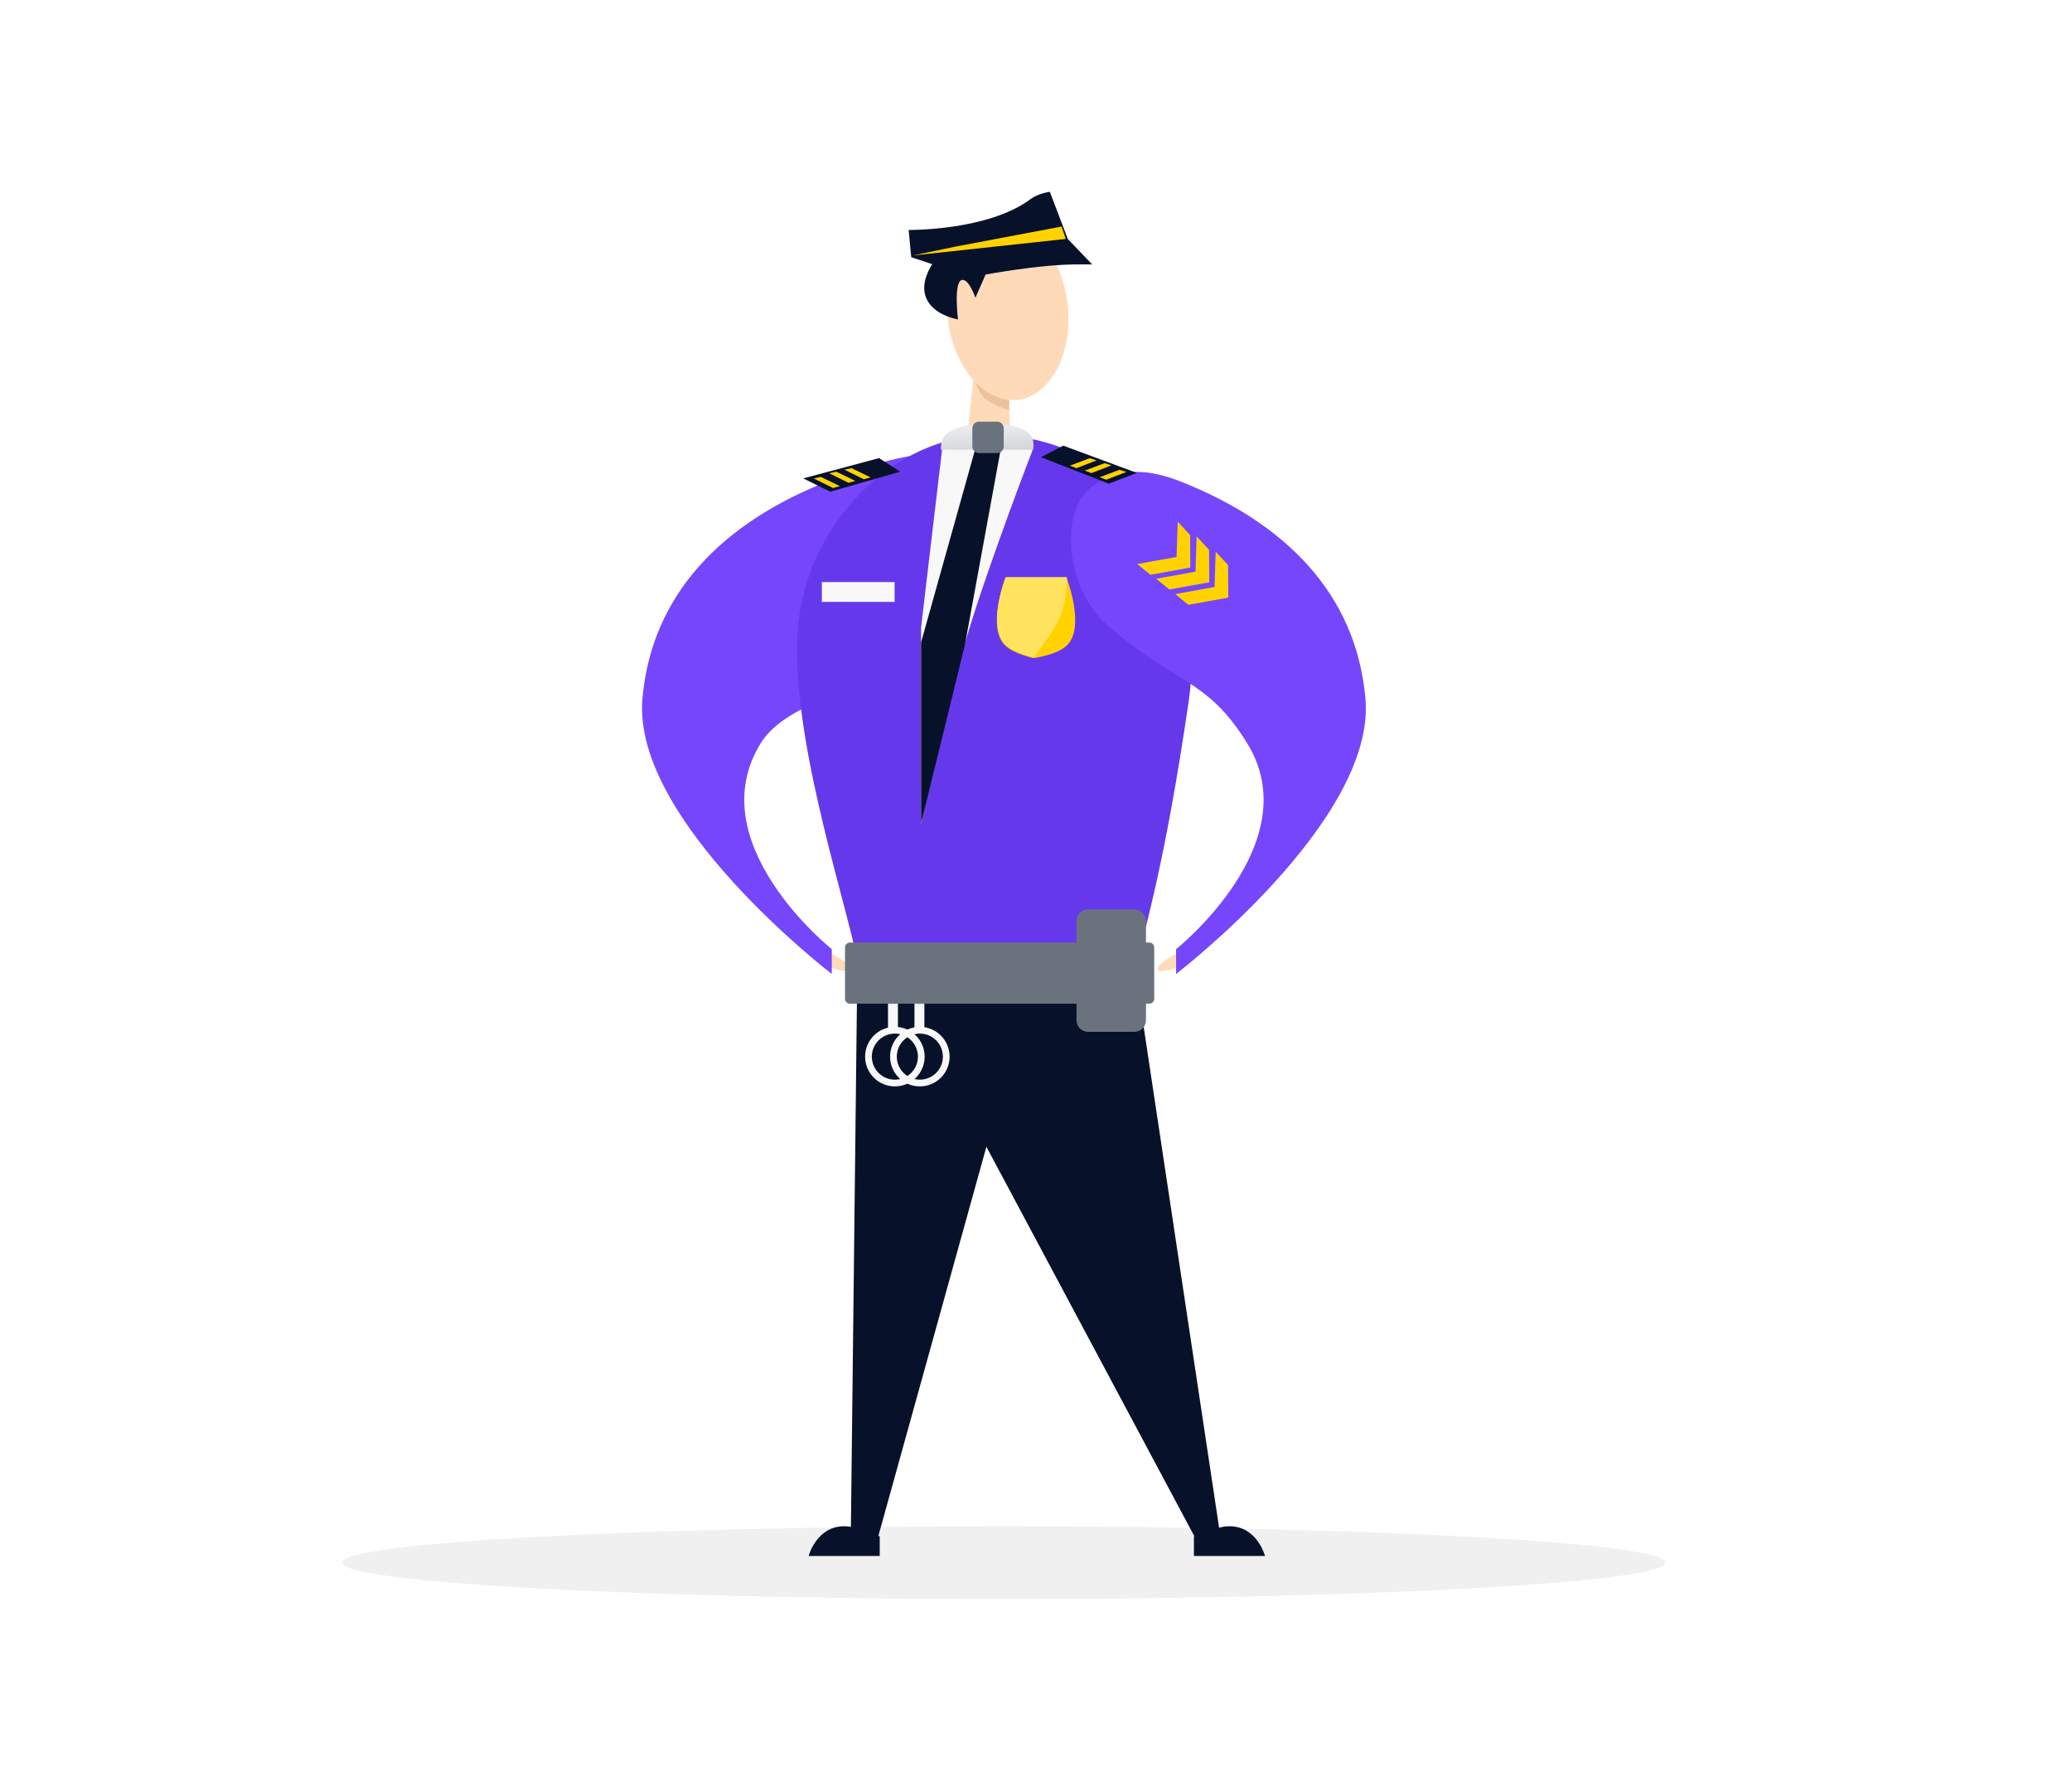
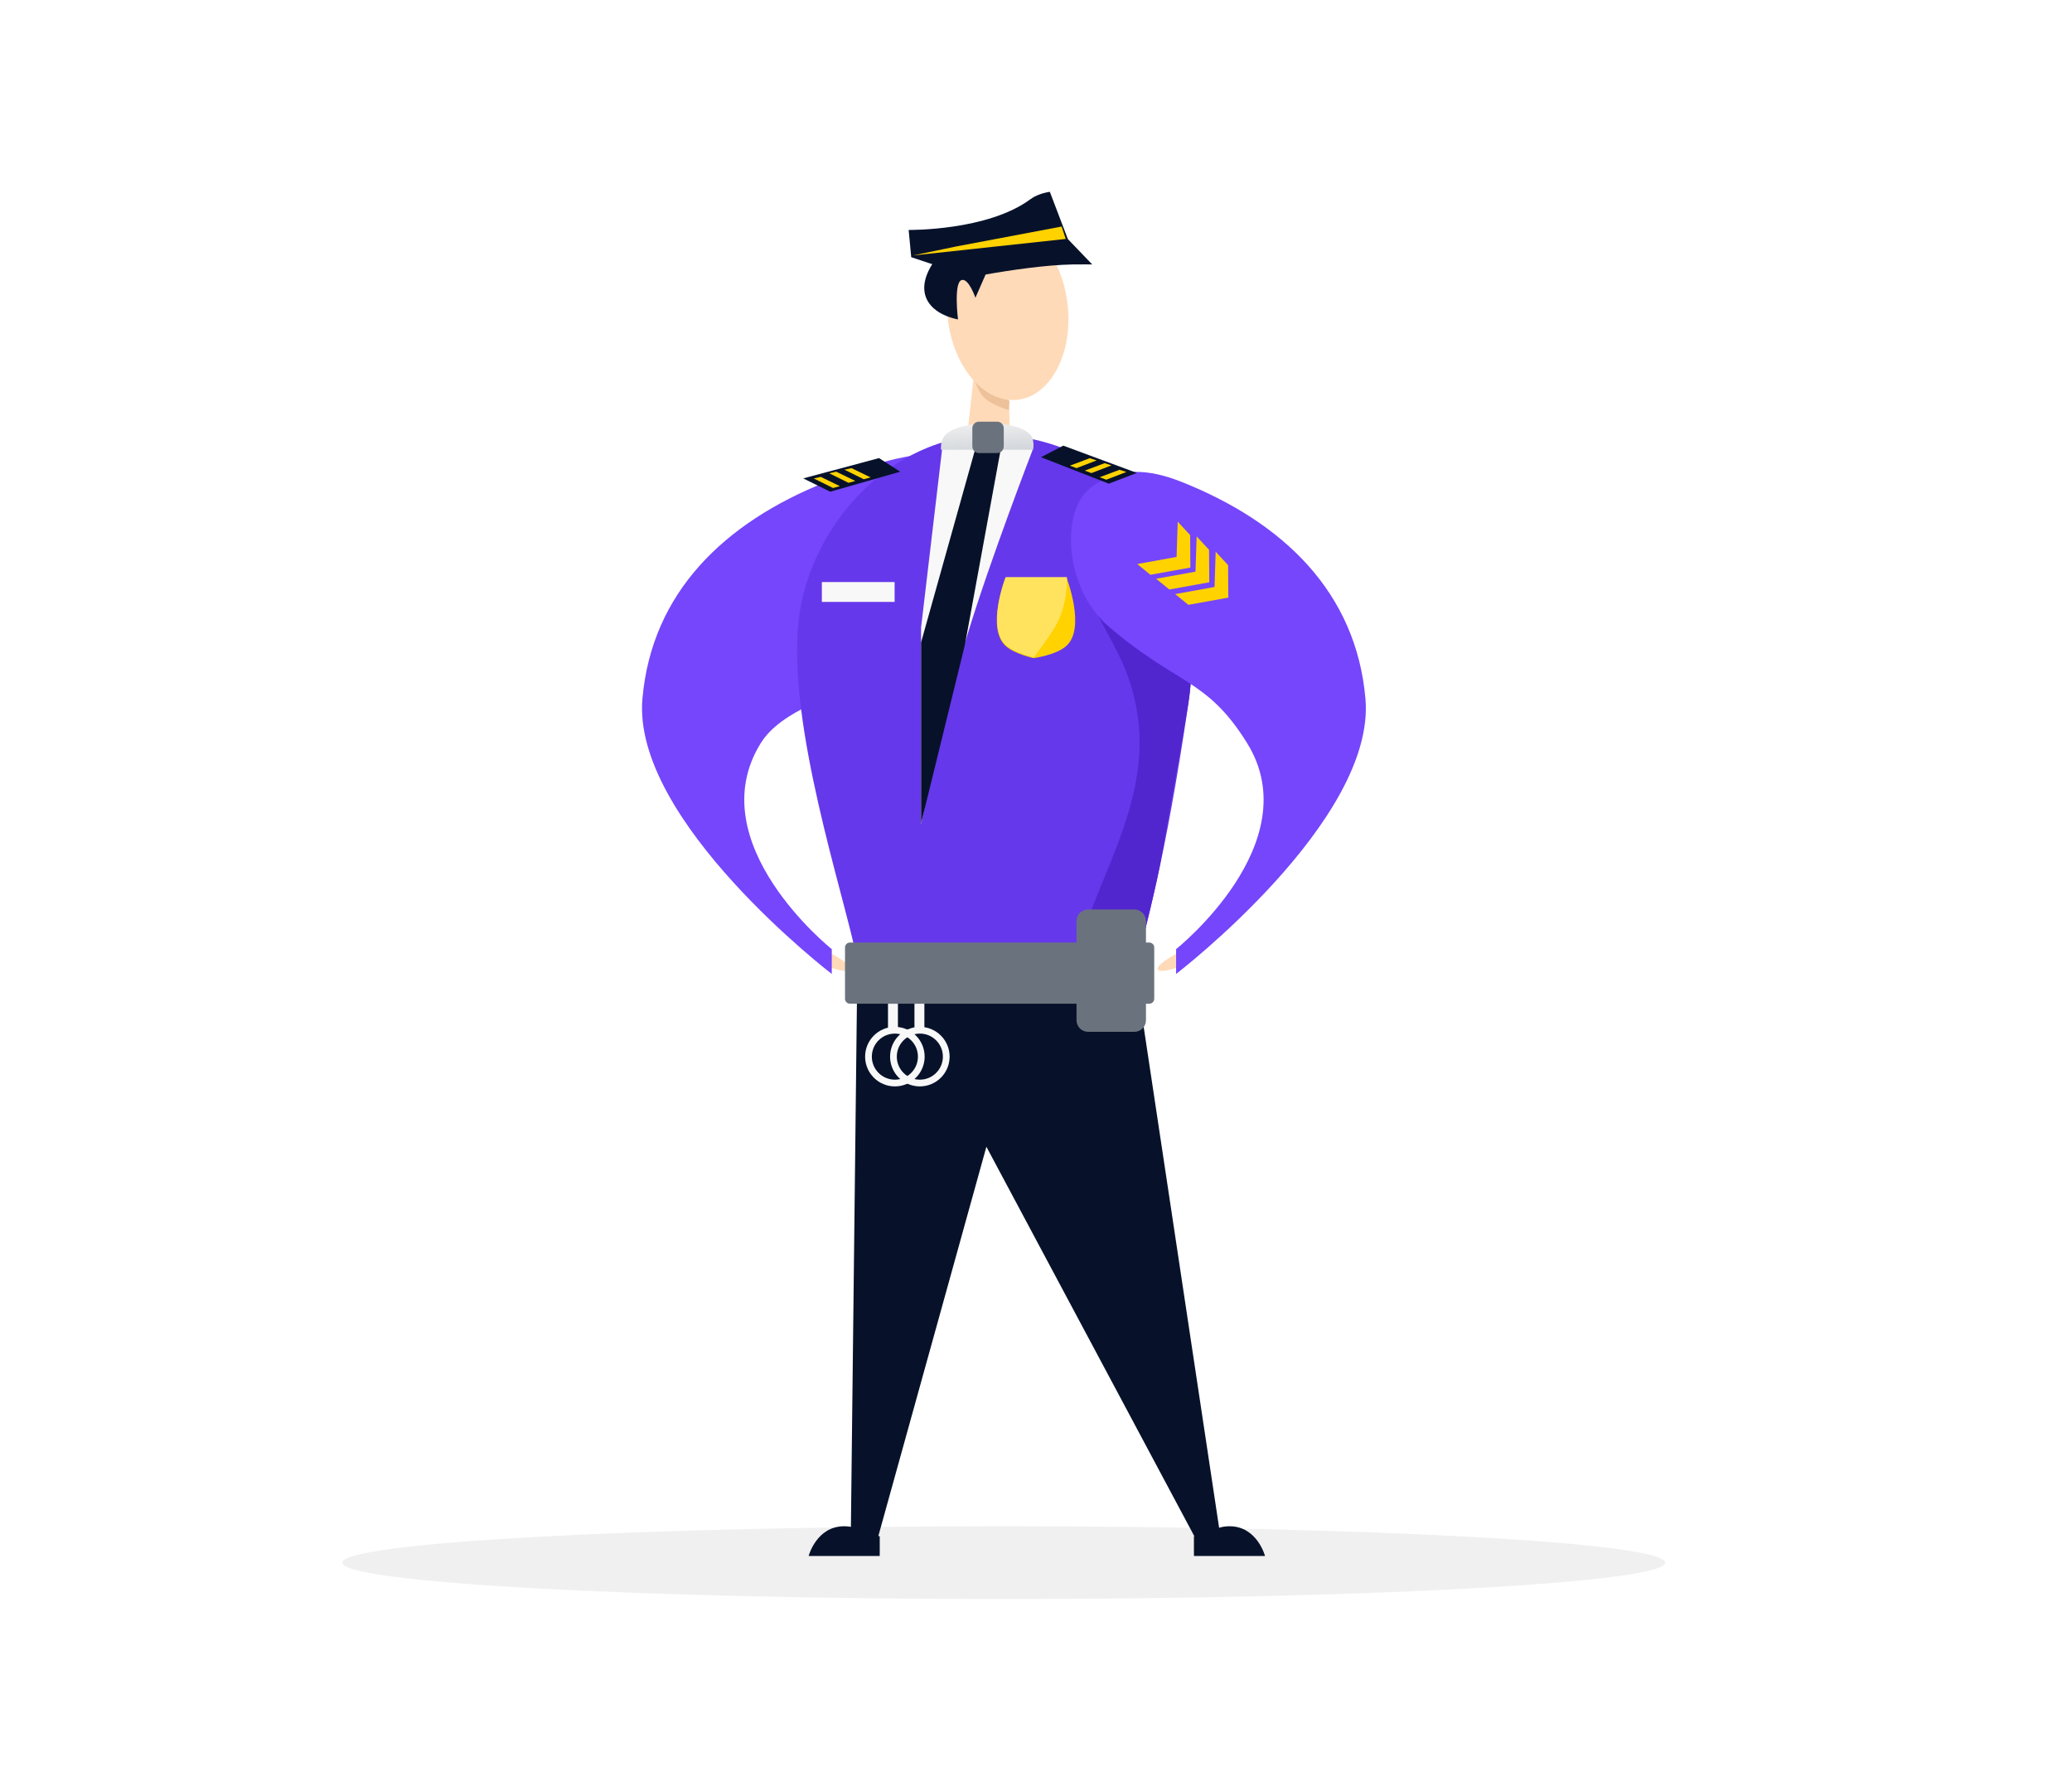
<svg xmlns="http://www.w3.org/2000/svg" width="1253" height="1080" viewBox="0 0 1253 1080" fill="none">
  <ellipse rx="400" ry="22" transform="matrix(-1 0 0 1 607 945)" fill="#F0F0F0" />
  <path d="M514.05 586.281C515.437 583.257 501.487 576 501.487 576L498.634 583.899C498.634 583.899 512.664 589.305 514.05 586.281Z" fill="#FFDAB8" />
  <path d="M499.5 291.5C519.272 283.623 563.718 266.409 580.5 279.5C599.514 294.332 596.47 338.384 594.5 364C590.999 409.5 484.423 409.995 460 449.5C422.609 509.981 503 574 503 574V589C503 589 382.014 496.332 388.5 422.5C394.139 358.301 438 316 499.5 291.5Z" fill="#7546FB" />
  <path d="M718.535 426.258C732.726 330.023 677.32 268.164 607.534 263.258C542.427 258.68 489.858 315.82 483.034 374.758C475.711 438.012 510.333 540.333 518.5 581L686.5 587C693 558.381 704.211 523.392 718.535 426.258Z" fill="#6638EB" />
  <mask id="mask0_142_220" style="mask-type:alpha" maskUnits="userSpaceOnUse" x="482" y="263" width="239" height="324">
    <path d="M718.535 426.258C732.726 330.023 677.32 268.164 607.534 263.258C542.427 258.68 489.858 315.82 483.034 374.758C475.711 438.012 510.333 540.333 518.5 581L686.5 587C693 558.381 704.211 523.392 718.535 426.258Z" fill="#6638EB" />
  </mask>
  <g mask="url(#mask0_142_220)">
+     <path d="M721 412.5C721 412.5 694.704 398.559 680.5 386C672.636 379.047 661.5 367 661.5 367C667.667 380.833 678.606 396.015 684.5 416.5C702.311 478.401 663.667 526.833 651 578C664.5 579.167 691.6 580.8 692 578C692.4 575.2 711.5 466.5 721 412.5Z" fill="#5226CF" />
    <path d="M645 349.5H608C608 349.5 596.313 379.555 608 390.5C613.296 395.46 625 398 625 398C625 398 638.896 396.185 645 390.5C656.716 379.587 645 349.5 645 349.5Z" fill="#FFD200" />
    <path d="M645.194 349H608.194C608.194 349 596.507 379.055 608.194 390C613.49 394.96 625.194 397.5 625.194 397.5C625.194 397.5 633.099 387.086 637.5 380C646.194 366 645.194 349 645.194 349Z" fill="#FFE35F" />
    <path d="M557.001 498.531L557.001 379.5L570.5 265L596 260L624.5 272C624.5 272 598.765 338.595 585 384C571.234 429.405 557.001 498.531 557.001 498.531Z" fill="#F8F8F8" />
    <path d="M557 388.5L589.5 272.5L607.5 259L583.5 390L557 498V388.5Z" fill="#07122A" />
  </g>
  <path d="M700.169 586.281C698.783 583.257 712.732 576 712.732 576L715.586 583.899C715.586 583.899 701.555 589.305 700.169 586.281Z" fill="#FFDAB8" />
  <path d="M714.72 291.499C694.948 283.622 676.28 281.908 659.499 294.999C640.485 309.832 644.499 356.5 669.999 378.5C711.557 414.354 729.798 409.995 754.22 449.5C791.611 509.981 711.22 574 711.22 574V589C711.22 589 832.206 496.332 825.72 422.5C820.081 358.301 776.22 315.999 714.72 291.499Z" fill="#7546FB" />
  <path d="M711.509 336.801L712.204 315.494L719.717 323.594L719.857 343.237L695.681 347.599L687.7 341.097L711.509 336.801Z" fill="#FFD200" />
  <path d="M722.95 345.705L723.644 324.398L731.157 332.498L731.297 352.141L707.121 356.503L699.14 350.001L722.95 345.705Z" fill="#FFD200" />
  <path d="M734.457 354.976L735.151 333.669L742.664 341.769L742.804 361.412L718.628 365.774L710.647 359.272L734.457 354.976Z" fill="#FFD200" />
  <path d="M610.831 269.999L610.187 242.185C610.187 242.185 604.331 240.53 600.909 238.732C595.342 235.808 588.76 228.198 588.76 228.198L584.146 270.595L610.831 269.999Z" fill="#FFDAB8" />
  <path d="M594.89 240.215C591.207 236.398 588.759 228.197 588.759 228.197L610.429 242.401L610.238 245.189L610.047 247.978C610.047 247.978 599.507 245.002 594.89 240.215Z" fill="#EDC199" />
  <ellipse cx="609.369" cy="188.383" rx="36.5" ry="53.736" transform="rotate(-6.23686 609.369 188.383)" fill="#FFDAB8" />
  <path d="M614.49 135.252C633.61 132.774 643.989 137.392 640.49 154C636.991 170.607 625.258 147.326 625.258 147.326C624.143 149.819 621.394 149.658 617.491 156.5C613.588 163.341 602.613 163.28 597.613 162.394L589.862 180.065C589.862 180.065 585.793 168.097 581.533 169.36C576.574 170.831 579.329 193.184 579.329 193.184C558.577 188.834 549.595 172.624 571.99 149.5C580.5 140.713 581.122 139.931 588.991 138.5C599.991 136.5 587.99 138.686 614.49 135.252Z" fill="#07122A" />
  <path d="M565.79 172C565.79 172 616.242 160.499 648.846 159.921C653.393 159.841 660.489 159.921 660.489 159.921L645.741 144.549L634.874 116C634.874 116 627.921 116.892 623.231 120.392C597.354 139.7 549.489 139.058 549.489 139.058L551.042 155.529L564.238 159.921L565.79 172Z" fill="#07122A" />
  <path d="M642 137L578.5 149L552 154.5L644.5 144.5L642 137Z" fill="#FFD200" />
  <path d="M755.218 929.117C744.895 921.262 722 929.117 722 929.117V940.572H764C764 940.572 759.704 932.531 755.218 929.117Z" fill="#07122A" />
  <path d="M743.5 923C760.293 923 765 941 765 941H722C722 941 726.707 923 743.5 923Z" fill="#07122A" />
  <path d="M498.782 929.117C509.105 921.262 532 929.117 532 929.117V940.572H490C490 940.572 494.296 932.531 498.782 929.117Z" fill="#07122A" />
  <path d="M510.5 923C493.707 923 489 941 489 941H532C532 941 527.293 923 510.5 923Z" fill="#07122A" />
  <path d="M738 929L686.5 587L518.5 580.5L514.5 929.5H531L596.5 693.5L722.5 929.5L738 929Z" fill="#07122A" />
  <path d="M571.557 263.108C580.404 253.744 615.363 253.518 623.245 263.108C625.882 266.317 624.765 272 624.765 272H569.024C569.024 272 568.577 266.263 571.557 263.108Z" fill="url(#paint0_linear_142_220)" />
  <rect x="588" y="255" width="19" height="19" rx="4" fill="#6A737D" />
  <path d="M643 269.5L687.5 286L670.5 292.5L629.5 276.5L643 269.5Z" fill="#07122A" />
  <path d="M677 284.102L681.172 285.43L669 290.103L665 288.603L677 284.102Z" fill="#FFD200" />
  <path d="M668 280.102L672.172 281.43L660 286.103L656 284.603L668 280.102Z" fill="#FFD200" />
  <path d="M659 277.102L663.172 278.43L651 283.103L647 281.603L659 277.102Z" fill="#FFD200" />
  <path d="M531.586 277.035L485.739 289.307L502.058 297.366L544.373 285.265L531.586 277.035Z" fill="#07122A" />
  <path d="M496.37 288.399L492.094 289.331L503.776 295.12L507.898 294L496.37 288.399Z" fill="#FFD200" />
  <path d="M505.704 285.257L501.428 286.189L513.11 291.978L517.232 290.858L505.704 285.257Z" fill="#FFD200" />
  <path d="M514.946 283.11L510.669 284.042L522.351 289.831L526.473 288.711L514.946 283.11Z" fill="#FFD200" />
  <rect x="511" y="570" width="187" height="37" rx="3" fill="#6A737D" />
  <rect x="651" y="550" width="42" height="74" rx="7" fill="#6A737D" />
  <circle cx="541.161" cy="639" r="15.968" stroke="#F8F8F8" stroke-width="4.065" />
  <rect x="537" y="607" width="6" height="15" fill="#F8F8F8" />
  <circle cx="556.257" cy="639" r="15.968" stroke="#F8F8F8" stroke-width="4.065" />
  <rect x="553" y="607" width="6" height="15" fill="#F8F8F8" />
  <rect x="497" y="352" width="44" height="12" fill="#F8F8F8" />
  <defs>
    <linearGradient id="paint0_linear_142_220" x1="567.074" y1="256.6" x2="568.409" y2="275.854" gradientUnits="userSpaceOnUse">
      <stop stop-color="#F0F0F0" />
      <stop offset="1" stop-color="#D1D5DA" />
    </linearGradient>
  </defs>
</svg>
